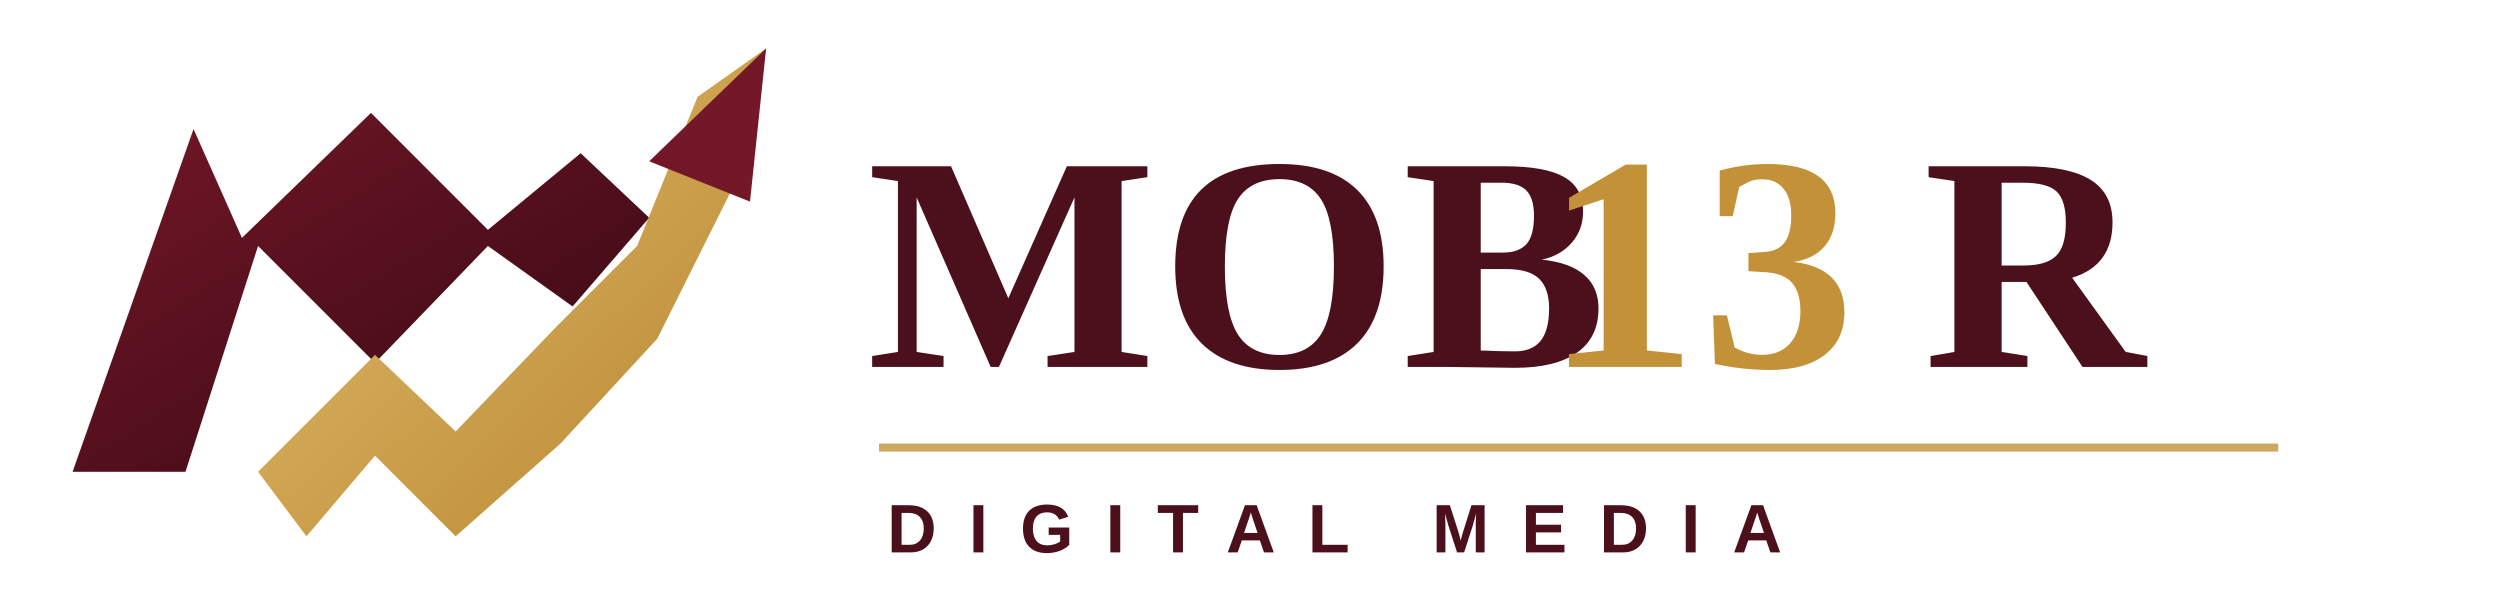
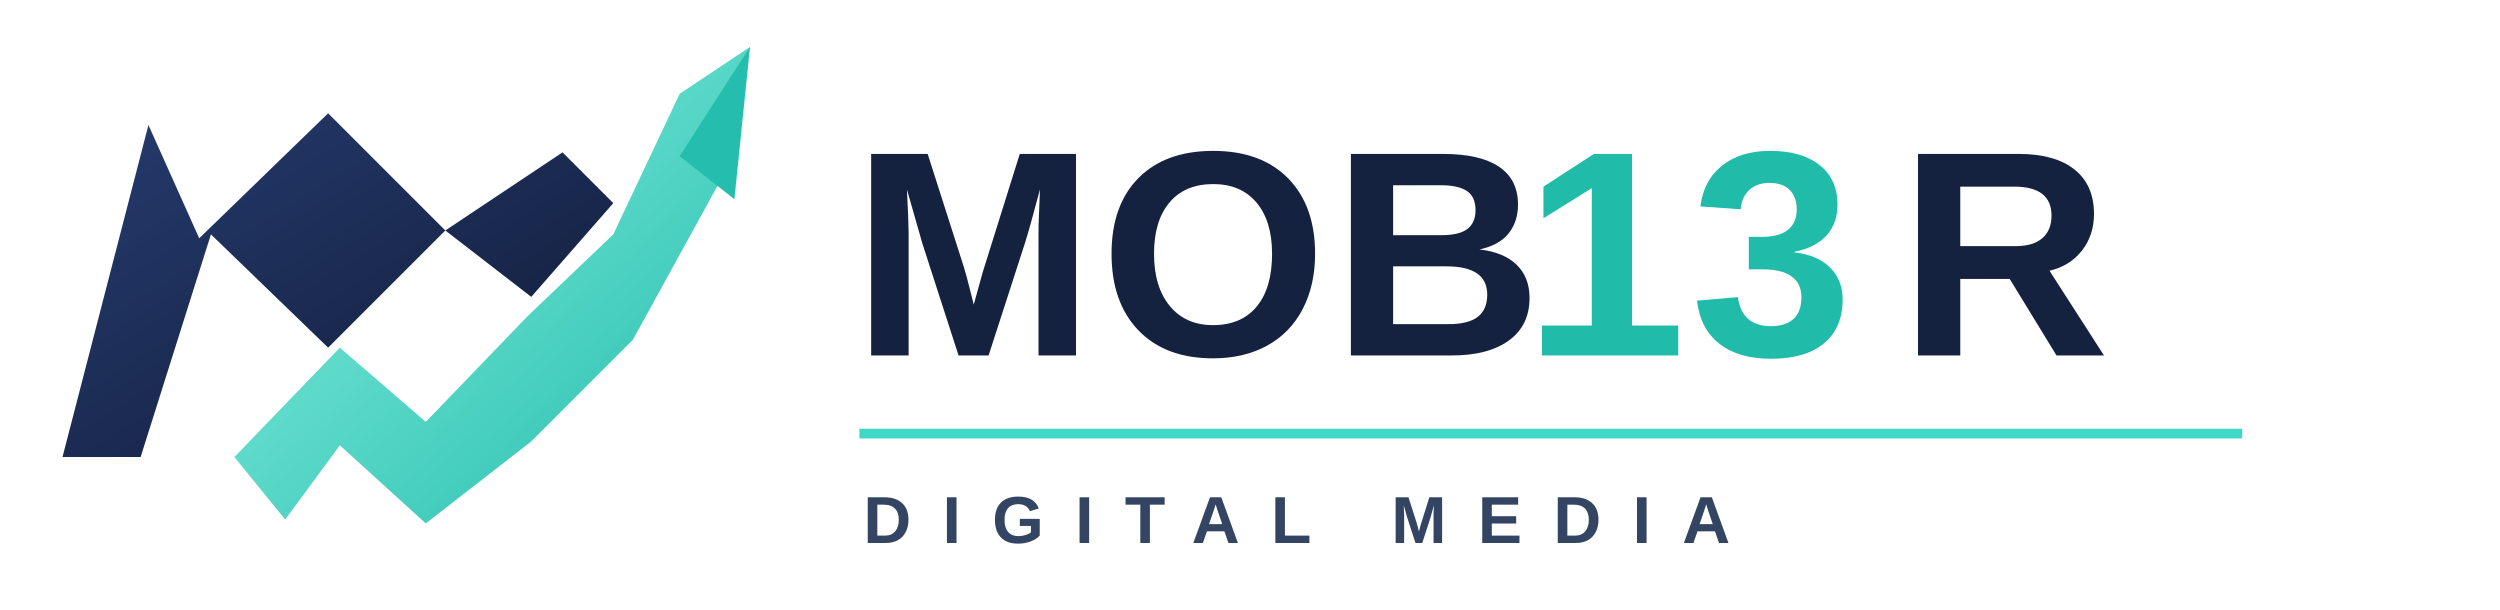
- <svg xmlns="http://www.w3.org/2000/svg" viewBox="0 0 620 150" role="img" aria-labelledby="title desc">
+ <svg xmlns="http://www.w3.org/2000/svg" viewBox="0 0 640 156" role="img" aria-labelledby="title desc">
  <defs>
-     <linearGradient id="maroon" x1="0" y1="0" x2="1" y2="1">
-       <stop stop-color="#741728" />
-       <stop offset="1" stop-color="#350812" />
+     <linearGradient id="navy" x1="0" y1="0" x2="1" y2="1">
+       <stop stop-color="#263c70" />
+       <stop offset="1" stop-color="#101a35" />
    </linearGradient>
-     <linearGradient id="gold" x1="0" y1="0" x2="1" y2="1">
-       <stop stop-color="#e2bd70" />
-       <stop offset="1" stop-color="#b8862e" />
+     <linearGradient id="teal" x1="0" y1="0" x2="1" y2="1">
+       <stop stop-color="#8af0df" />
+       <stop offset="1" stop-color="#24bdae" />
    </linearGradient>
  </defs>
-   <g transform="translate(10 12)">
-     <path d="M8 105 36 105 54 49 83 78 111 49 132 64 151 42 134 26 111 45 82 16 50 47 38 20Z" fill="url(#maroon)" />
-     <path d="M54 105 83 76 103 95 128 69 148 49 163 12 180 0 173 32 153 72 129 98 103 121 83 101 66 121Z" fill="url(#gold)" />
-     <path d="M151 28 180 0 176 38Z" fill="#741728" />
+   <g transform="translate(8 12)">
+     <path d="M8 105 28 105 46 48 76 77 106 47 128 64 149 40 136 27 106 47 76 17 43 49 30 20Z" fill="url(#navy)" />
+     <path d="M52 105 79 77 101 96 127 69 149 48 166 12 184 0 176 35 154 75 128 101 101 122 79 102 65 121Z" fill="url(#teal)" />
+     <path d="M166 28 184 0 180 39Z" fill="#24bdae" />
  </g>
-   <g font-family="Georgia, 'Times New Roman', serif" font-weight="700" font-size="76" letter-spacing="1">
-     <text x="215" y="91" fill="#4b101b">MOB</text>
-     <text x="383" y="91" fill="#c39238">13</text>
-     <text x="477" y="91" fill="#4b101b">R</text>
+   <g font-family="Arial, Helvetica, sans-serif" font-weight="800" font-size="75" letter-spacing="1">
+     <text x="218" y="91" fill="#14213f">MOB</text>
+     <text x="390" y="91" fill="#20bba9">13</text>
+     <text x="486" y="91" fill="#14213f">R</text>
  </g>
-   <path d="M218 111H565" stroke="#c39238" stroke-width="2" opacity=".8" />
-   <text x="220" y="137" fill="#4b101b" font-family="Arial, Helvetica, sans-serif" font-size="17" font-weight="700" letter-spacing="8">DIGITAL MEDIA</text>
+   <path d="M220 111H574" stroke="#36d6c4" stroke-width="2.5" opacity=".95" />
+   <text x="221" y="139" fill="#344563" font-family="Arial, Helvetica, sans-serif" font-size="17" font-weight="700" letter-spacing="8">DIGITAL MEDIA</text>
</svg>
